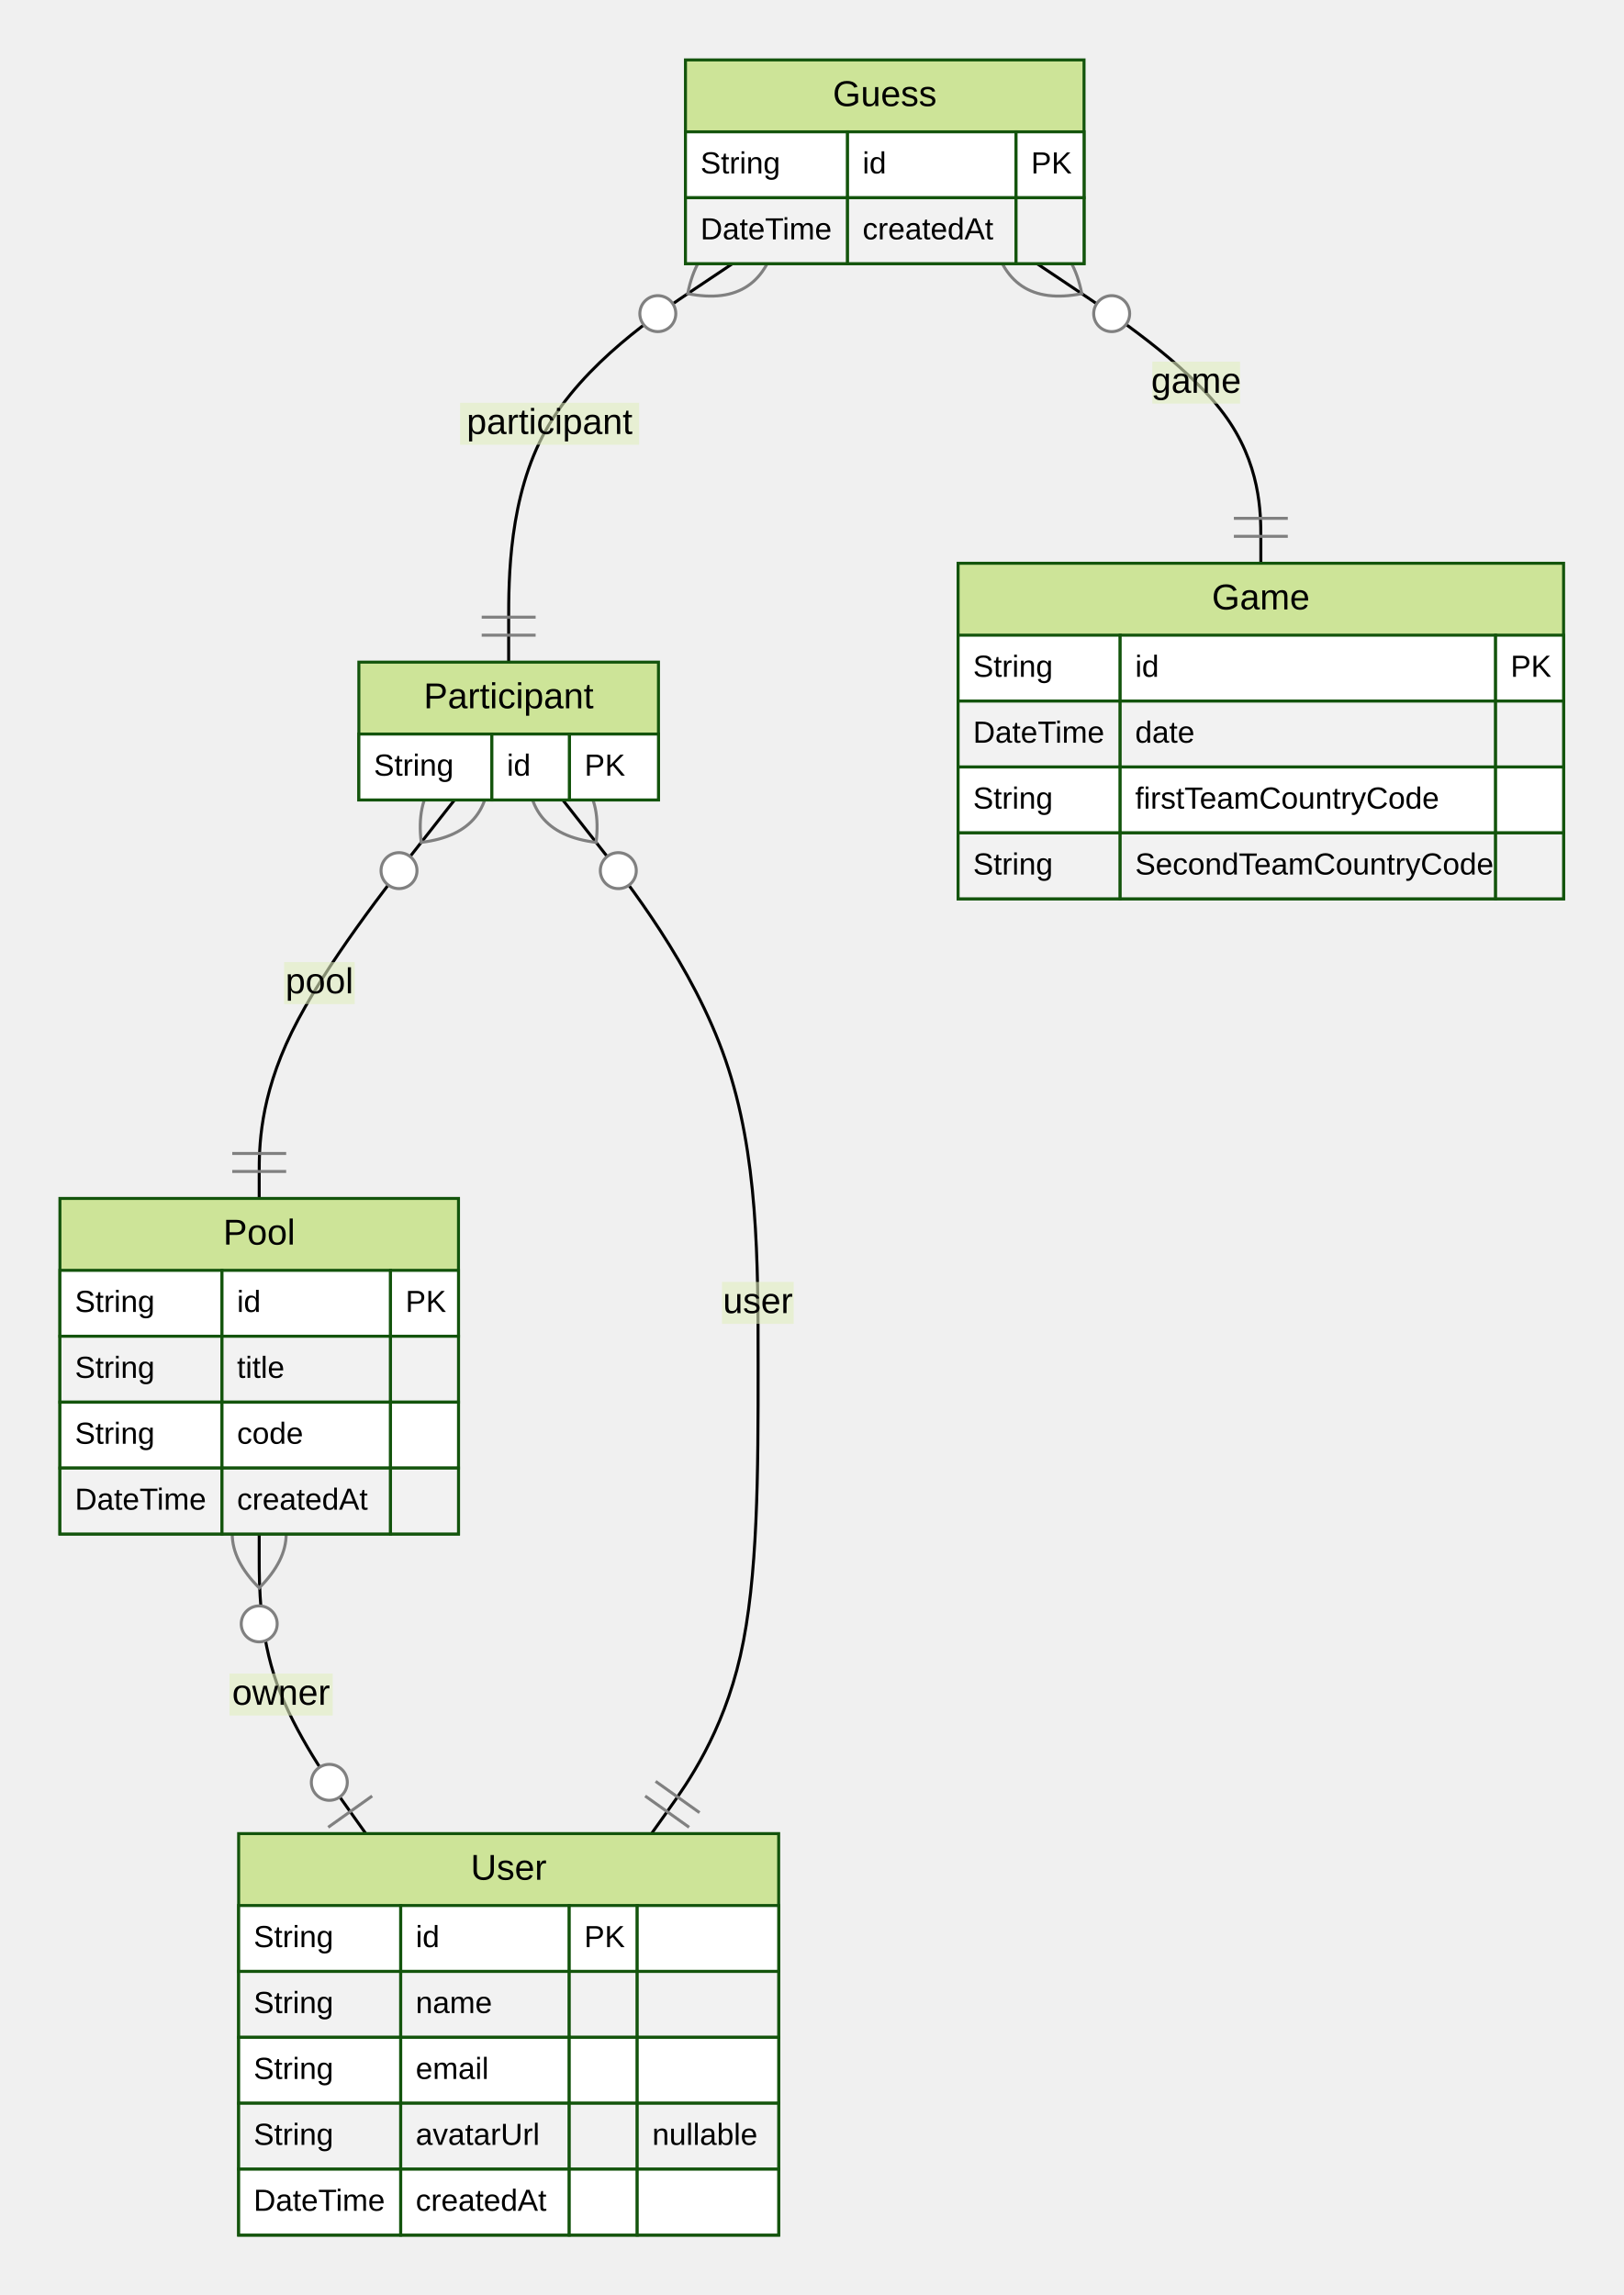
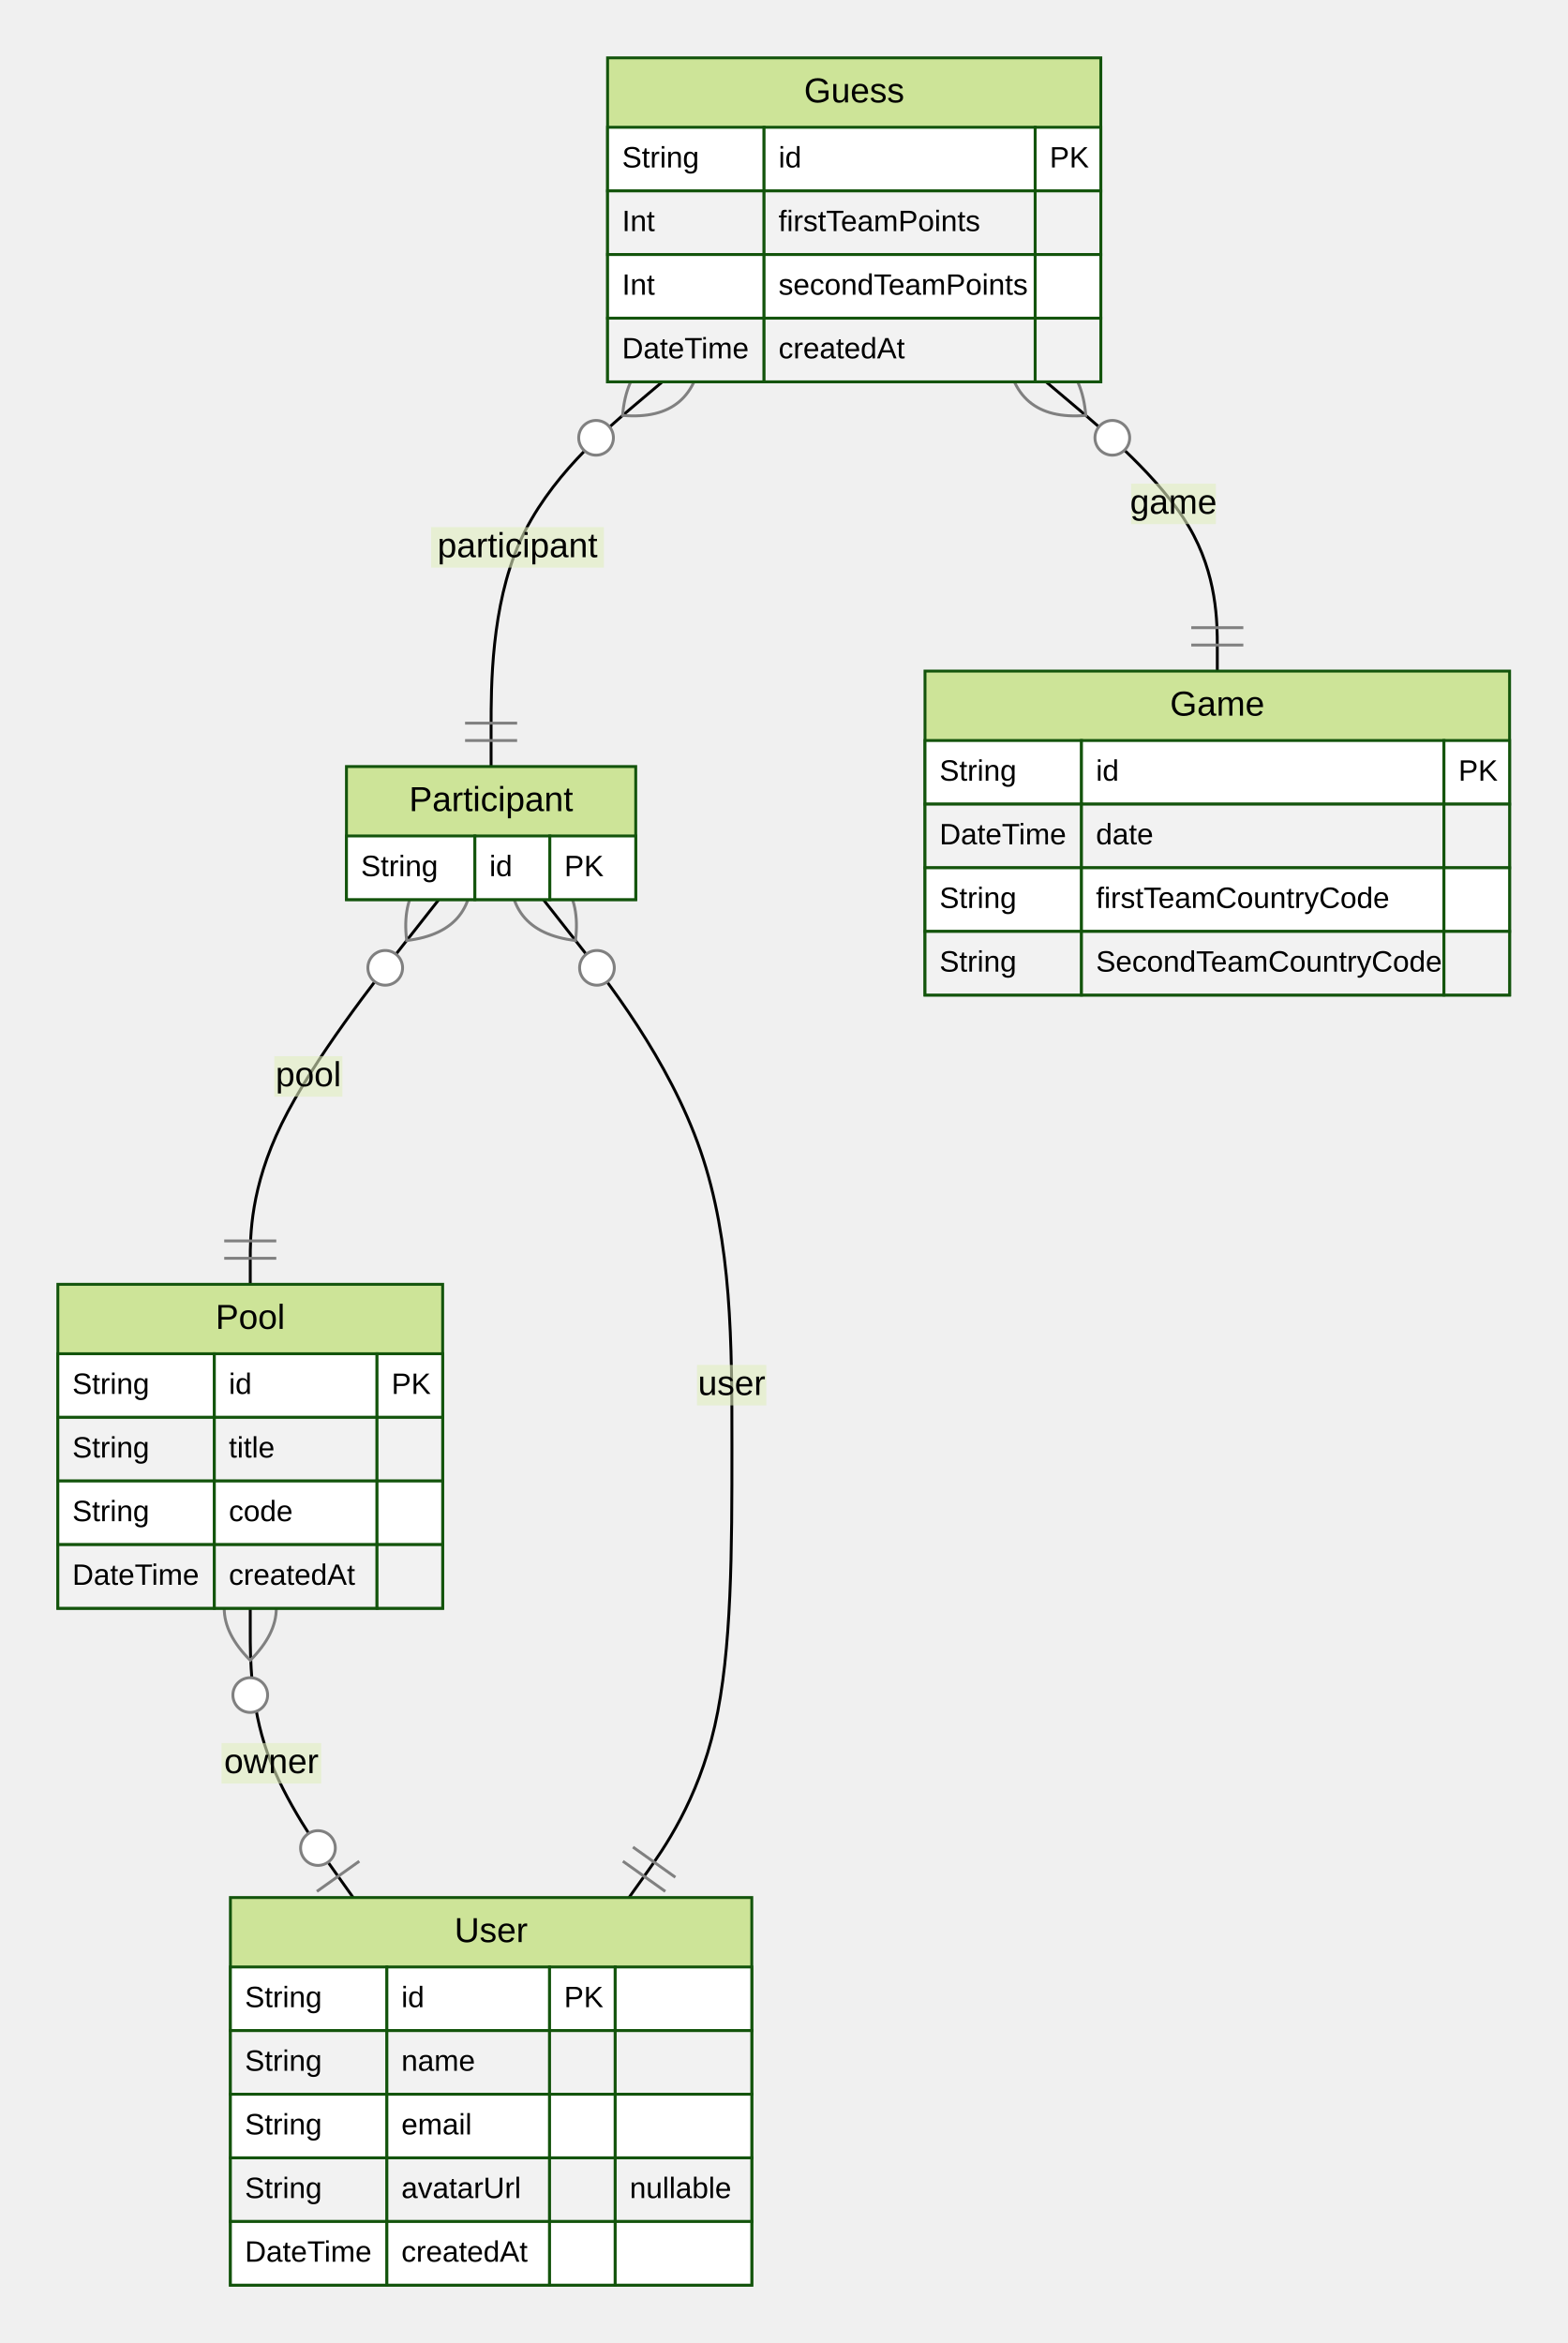
- <svg xmlns="http://www.w3.org/2000/svg" aria-labelledby="chart-title-mermaid-0 chart-desc-mermaid-0" role="img" viewBox="0 0 541.859 766" style="max-width: 541.859px; background-color: white;" width="100%" id="mermaid-0">
+ <svg xmlns="http://www.w3.org/2000/svg" aria-labelledby="chart-title-mermaid-0 chart-desc-mermaid-0" role="img" viewBox="0 0 541.859 810" style="max-width: 541.859px; background-color: white;" width="100%" id="mermaid-0">
  <style>#mermaid-0 {font-family:"trebuchet ms",verdana,arial,sans-serif;font-size:16px;fill:#000000;}#mermaid-0 .error-icon{fill:#552222;}#mermaid-0 .error-text{fill:#552222;stroke:#552222;}#mermaid-0 .edge-thickness-normal{stroke-width:2px;}#mermaid-0 .edge-thickness-thick{stroke-width:3.5px;}#mermaid-0 .edge-pattern-solid{stroke-dasharray:0;}#mermaid-0 .edge-pattern-dashed{stroke-dasharray:3;}#mermaid-0 .edge-pattern-dotted{stroke-dasharray:2;}#mermaid-0 .marker{fill:#000000;stroke:#000000;}#mermaid-0 .marker.cross{stroke:#000000;}#mermaid-0 svg{font-family:"trebuchet ms",verdana,arial,sans-serif;font-size:16px;}#mermaid-0 .entityBox{fill:#cde498;stroke:#13540c;}#mermaid-0 .attributeBoxOdd{fill:#ffffff;stroke:#13540c;}#mermaid-0 .attributeBoxEven{fill:#f2f2f2;stroke:#13540c;}#mermaid-0 .relationshipLabelBox{fill:hsl(78.158, 58.462%, 84.51%);opacity:0.7;background-color:hsl(78.158, 58.462%, 84.51%);}#mermaid-0 .relationshipLabelBox rect{opacity:0.5;}#mermaid-0 .relationshipLine{stroke:#000000;}#mermaid-0 :root{--mermaid-font-family:"trebuchet ms",verdana,arial,sans-serif;}</style>
  <g />
  <defs>
    <marker orient="auto" markerHeight="18" markerWidth="18" refY="9" refX="0" id="ONLY_ONE_START">
      <path d="M9,0 L9,18 M15,0 L15,18" fill="none" stroke="gray" />
    </marker>
  </defs>
  <defs>
    <marker orient="auto" markerHeight="18" markerWidth="18" refY="9" refX="18" id="ONLY_ONE_END">
      <path d="M3,0 L3,18 M9,0 L9,18" fill="none" stroke="gray" />
    </marker>
  </defs>
  <defs>
    <marker orient="auto" markerHeight="18" markerWidth="30" refY="9" refX="0" id="ZERO_OR_ONE_START">
      <circle r="6" cy="9" cx="21" fill="white" stroke="gray" />
      <path d="M9,0 L9,18" fill="none" stroke="gray" />
    </marker>
  </defs>
  <defs>
    <marker orient="auto" markerHeight="18" markerWidth="30" refY="9" refX="30" id="ZERO_OR_ONE_END">
      <circle r="6" cy="9" cx="9" fill="white" stroke="gray" />
      <path d="M21,0 L21,18" fill="none" stroke="gray" />
    </marker>
  </defs>
  <defs>
    <marker orient="auto" markerHeight="36" markerWidth="45" refY="18" refX="18" id="ONE_OR_MORE_START">
      <path d="M0,18 Q 18,0 36,18 Q 18,36 0,18 M42,9 L42,27" fill="none" stroke="gray" />
    </marker>
  </defs>
  <defs>
    <marker orient="auto" markerHeight="36" markerWidth="45" refY="18" refX="27" id="ONE_OR_MORE_END">
      <path d="M3,9 L3,27 M9,18 Q27,0 45,18 Q27,36 9,18" fill="none" stroke="gray" />
    </marker>
  </defs>
  <defs>
    <marker orient="auto" markerHeight="36" markerWidth="57" refY="18" refX="18" id="ZERO_OR_MORE_START">
      <circle r="6" cy="18" cx="48" fill="white" stroke="gray" />
      <path d="M0,18 Q18,0 36,18 Q18,36 0,18" fill="none" stroke="gray" />
    </marker>
  </defs>
  <defs>
    <marker orient="auto" markerHeight="36" markerWidth="57" refY="18" refX="39" id="ZERO_OR_MORE_END">
      <circle r="6" cy="18" cx="9" fill="white" stroke="gray" />
      <path d="M21,18 Q39,0 57,18 Q39,36 21,18" fill="none" stroke="gray" />
    </marker>
  </defs>
-   <path marker-start="url(#ZERO_OR_MORE_START)" marker-end="url(#ZERO_OR_ONE_END)" fill="none" stroke="gray" d="M86.513,512L86.513,520.333C86.513,528.667,86.513,545.333,92.443,562C98.373,578.667,110.233,595.333,116.163,603.667L122.093,612" class="er relationshipLine" />
-   <path marker-start="url(#ZERO_OR_MORE_START)" marker-end="url(#ONLY_ONE_END)" fill="none" stroke="gray" d="M187.835,267L198.7,280.833C209.565,294.667,231.296,322.333,242.161,353.833C253.026,385.333,253.026,420.667,253.026,456C253.026,491.333,253.026,526.667,247.096,552.667C241.167,578.667,229.307,595.333,223.377,603.667L217.447,612" class="er relationshipLine" />
-   <path marker-start="url(#ZERO_OR_MORE_START)" marker-end="url(#ONLY_ONE_END)" fill="none" stroke="gray" d="M151.705,267L140.839,280.833C129.974,294.667,108.244,322.333,97.378,344.5C86.513,366.667,86.513,383.333,86.513,391.667L86.513,400" class="er relationshipLine" />
-   <path marker-start="url(#ZERO_OR_MORE_START)" marker-end="url(#ONLY_ONE_END)" fill="none" stroke="gray" d="M346.099,88L358.551,96.333C371.004,104.667,395.909,121.333,408.362,138C420.815,154.667,420.815,171.333,420.815,179.667L420.815,188" class="er relationshipLine" />
-   <path marker-start="url(#ZERO_OR_MORE_START)" marker-end="url(#ONLY_ONE_END)" fill="none" stroke="gray" d="M244.486,88L232.033,96.333C219.58,104.667,194.675,121.333,182.222,143.5C169.77,165.667,169.77,193.333,169.77,207.167L169.77,221" class="er relationshipLine" />
-   <g transform="translate(20,400 )" id="Pool">
+   <path marker-start="url(#ZERO_OR_MORE_START)" marker-end="url(#ZERO_OR_ONE_END)" fill="none" stroke="gray" d="M86.513,556L86.513,564.333C86.513,572.667,86.513,589.333,92.443,606C98.373,622.667,110.233,639.333,116.163,647.667L122.093,656" class="er relationshipLine" />
+   <path marker-start="url(#ZERO_OR_MORE_START)" marker-end="url(#ONLY_ONE_END)" fill="none" stroke="gray" d="M187.835,311L198.7,324.833C209.565,338.667,231.296,366.333,242.161,397.833C253.026,429.333,253.026,464.667,253.026,500C253.026,535.333,253.026,570.667,247.096,596.667C241.167,622.667,229.307,639.333,223.377,647.667L217.447,656" class="er relationshipLine" />
+   <path marker-start="url(#ZERO_OR_MORE_START)" marker-end="url(#ONLY_ONE_END)" fill="none" stroke="gray" d="M151.705,311L140.839,324.833C129.974,338.667,108.244,366.333,97.378,388.5C86.513,410.667,86.513,427.333,86.513,435.667L86.513,444" class="er relationshipLine" />
+   <path marker-start="url(#ZERO_OR_MORE_START)" marker-end="url(#ONLY_ONE_END)" fill="none" stroke="gray" d="M361.606,132L371.474,140.333C381.342,148.667,401.078,165.333,410.946,182C420.815,198.667,420.815,215.333,420.815,223.667L420.815,232" class="er relationshipLine" />
+   <path marker-start="url(#ZERO_OR_MORE_START)" marker-end="url(#ONLY_ONE_END)" fill="none" stroke="gray" d="M228.978,132L219.11,140.333C209.242,148.667,189.506,165.333,179.638,187.5C169.77,209.667,169.77,237.333,169.77,251.167L169.77,265" class="er relationshipLine" />
+   <g transform="translate(20,444 )" id="Pool">
    <rect height="112" width="133.026" y="0" x="0" stroke="gray" fill-opacity="100%" fill="honeydew" class="er entityBox" />
    <text transform="translate(66.51321,12)" style="font-family: &quot;trebuchet ms&quot;, verdana, arial, sans-serif;; font-size: 12px" text-anchor="middle" dominant-baseline="middle" y="0" x="0" id="entity-Pool" class="er entityLabel">Pool</text>
    <rect height="22" width="54.096" y="24" x="0" stroke="gray" fill-opacity="100%" fill="honeydew" class="er attributeBoxOdd" />
    <text transform="translate(5,35)" style="font-family: &quot;trebuchet ms&quot;, verdana, arial, sans-serif;; font-size: 10.2px" text-anchor="left" dominant-baseline="middle" y="0" x="0" id="entity-Pool-attr-1-type" class="er entityLabel">String</text>
    <rect height="22" width="56.243" y="24" x="54.096" stroke="gray" fill-opacity="100%" fill="honeydew" class="er attributeBoxOdd" />
    <text transform="translate(59.09555,35)" style="font-family: &quot;trebuchet ms&quot;, verdana, arial, sans-serif;; font-size: 10.2px" text-anchor="left" dominant-baseline="middle" y="0" x="0" id="entity-Pool-attr-1-name" class="er entityLabel">id</text>
    <rect height="22" width="22.688" y="24" x="110.339" stroke="gray" fill-opacity="100%" fill="honeydew" class="er attributeBoxOdd" />
    <text transform="translate(115.3387,35)" style="font-family: &quot;trebuchet ms&quot;, verdana, arial, sans-serif;; font-size: 10.2px" text-anchor="left" dominant-baseline="middle" y="0" x="0" id="entity-Pool-attr-1-key" class="er entityLabel">PK</text>
    <rect height="22" width="54.096" y="46" x="0" stroke="gray" fill-opacity="100%" fill="honeydew" class="er attributeBoxEven" />
    <text transform="translate(5,57)" style="font-family: &quot;trebuchet ms&quot;, verdana, arial, sans-serif;; font-size: 10.2px" text-anchor="left" dominant-baseline="middle" y="0" x="0" id="entity-Pool-attr-2-type" class="er entityLabel">String</text>
    <rect height="22" width="56.243" y="46" x="54.096" stroke="gray" fill-opacity="100%" fill="honeydew" class="er attributeBoxEven" />
    <text transform="translate(59.09555,57)" style="font-family: &quot;trebuchet ms&quot;, verdana, arial, sans-serif;; font-size: 10.2px" text-anchor="left" dominant-baseline="middle" y="0" x="0" id="entity-Pool-attr-2-name" class="er entityLabel">title</text>
    <rect height="22" width="22.688" y="46" x="110.339" stroke="gray" fill-opacity="100%" fill="honeydew" class="er attributeBoxEven" />
    <text transform="translate(115.3387,57)" style="font-family: &quot;trebuchet ms&quot;, verdana, arial, sans-serif;; font-size: 10.2px" text-anchor="left" dominant-baseline="middle" y="0" x="0" id="entity-Pool-attr-2-key" class="er entityLabel" />
    <rect height="22" width="54.096" y="68" x="0" stroke="gray" fill-opacity="100%" fill="honeydew" class="er attributeBoxOdd" />
    <text transform="translate(5,79)" style="font-family: &quot;trebuchet ms&quot;, verdana, arial, sans-serif;; font-size: 10.2px" text-anchor="left" dominant-baseline="middle" y="0" x="0" id="entity-Pool-attr-3-type" class="er entityLabel">String</text>
    <rect height="22" width="56.243" y="68" x="54.096" stroke="gray" fill-opacity="100%" fill="honeydew" class="er attributeBoxOdd" />
    <text transform="translate(59.09555,79)" style="font-family: &quot;trebuchet ms&quot;, verdana, arial, sans-serif;; font-size: 10.2px" text-anchor="left" dominant-baseline="middle" y="0" x="0" id="entity-Pool-attr-3-name" class="er entityLabel">code</text>
    <rect height="22" width="22.688" y="68" x="110.339" stroke="gray" fill-opacity="100%" fill="honeydew" class="er attributeBoxOdd" />
    <text transform="translate(115.3387,79)" style="font-family: &quot;trebuchet ms&quot;, verdana, arial, sans-serif;; font-size: 10.2px" text-anchor="left" dominant-baseline="middle" y="0" x="0" id="entity-Pool-attr-3-key" class="er entityLabel" />
    <rect height="22" width="54.096" y="90" x="0" stroke="gray" fill-opacity="100%" fill="honeydew" class="er attributeBoxEven" />
    <text transform="translate(5,101)" style="font-family: &quot;trebuchet ms&quot;, verdana, arial, sans-serif;; font-size: 10.2px" text-anchor="left" dominant-baseline="middle" y="0" x="0" id="entity-Pool-attr-4-type" class="er entityLabel">DateTime</text>
    <rect height="22" width="56.243" y="90" x="54.096" stroke="gray" fill-opacity="100%" fill="honeydew" class="er attributeBoxEven" />
    <text transform="translate(59.09555,101)" style="font-family: &quot;trebuchet ms&quot;, verdana, arial, sans-serif;; font-size: 10.2px" text-anchor="left" dominant-baseline="middle" y="0" x="0" id="entity-Pool-attr-4-name" class="er entityLabel">createdAt</text>
    <rect height="22" width="22.688" y="90" x="110.339" stroke="gray" fill-opacity="100%" fill="honeydew" class="er attributeBoxEven" />
    <text transform="translate(115.3387,101)" style="font-family: &quot;trebuchet ms&quot;, verdana, arial, sans-serif;; font-size: 10.2px" text-anchor="left" dominant-baseline="middle" y="0" x="0" id="entity-Pool-attr-4-key" class="er entityLabel" />
  </g>
-   <g transform="translate(119.7698,221 )" id="Participant">
+   <g transform="translate(119.7698,265 )" id="Participant">
    <rect height="46" width="100" y="0" x="0" stroke="gray" fill-opacity="100%" fill="honeydew" class="er entityBox" />
    <text transform="translate(50,12)" style="font-family: &quot;trebuchet ms&quot;, verdana, arial, sans-serif;; font-size: 12px" text-anchor="middle" dominant-baseline="middle" y="0" x="0" id="entity-Participant" class="er entityLabel">Participant</text>
    <rect height="22" width="44.399" y="24" x="0" stroke="gray" fill-opacity="100%" fill="honeydew" class="er attributeBoxOdd" />
    <text transform="translate(5,35)" style="font-family: &quot;trebuchet ms&quot;, verdana, arial, sans-serif;; font-size: 10.2px" text-anchor="left" dominant-baseline="middle" y="0" x="0" id="entity-Participant-attr-1-type" class="er entityLabel">String</text>
    <rect height="22" width="25.911" y="24" x="44.399" stroke="gray" fill-opacity="100%" fill="honeydew" class="er attributeBoxOdd" />
    <text transform="translate(49.39862,35)" style="font-family: &quot;trebuchet ms&quot;, verdana, arial, sans-serif;; font-size: 10.2px" text-anchor="left" dominant-baseline="middle" y="0" x="0" id="entity-Participant-attr-1-name" class="er entityLabel">id</text>
    <rect height="22" width="29.69" y="24" x="70.31" stroke="gray" fill-opacity="100%" fill="honeydew" class="er attributeBoxOdd" />
    <text transform="translate(75.30976,35)" style="font-family: &quot;trebuchet ms&quot;, verdana, arial, sans-serif;; font-size: 10.2px" text-anchor="left" dominant-baseline="middle" y="0" x="0" id="entity-Participant-attr-1-key" class="er entityLabel">PK</text>
  </g>
-   <g transform="translate(79.65034,612 )" id="User">
+   <g transform="translate(79.65034,656 )" id="User">
    <rect height="134" width="180.239" y="0" x="0" stroke="gray" fill-opacity="100%" fill="honeydew" class="er entityBox" />
    <text transform="translate(90.11948,12)" style="font-family: &quot;trebuchet ms&quot;, verdana, arial, sans-serif;; font-size: 12px" text-anchor="middle" dominant-baseline="middle" y="0" x="0" id="entity-User" class="er entityLabel">User</text>
    <rect height="22" width="54.096" y="24" x="0" stroke="gray" fill-opacity="100%" fill="honeydew" class="er attributeBoxOdd" />
    <text transform="translate(5,35)" style="font-family: &quot;trebuchet ms&quot;, verdana, arial, sans-serif;; font-size: 10.2px" text-anchor="left" dominant-baseline="middle" y="0" x="0" id="entity-User-attr-1-type" class="er entityLabel">String</text>
    <rect height="22" width="56.243" y="24" x="54.096" stroke="gray" fill-opacity="100%" fill="honeydew" class="er attributeBoxOdd" />
    <text transform="translate(59.09555,35)" style="font-family: &quot;trebuchet ms&quot;, verdana, arial, sans-serif;; font-size: 10.2px" text-anchor="left" dominant-baseline="middle" y="0" x="0" id="entity-User-attr-1-name" class="er entityLabel">id</text>
    <rect height="22" width="22.688" y="24" x="110.339" stroke="gray" fill-opacity="100%" fill="honeydew" class="er attributeBoxOdd" />
    <text transform="translate(115.3387,35)" style="font-family: &quot;trebuchet ms&quot;, verdana, arial, sans-serif;; font-size: 10.2px" text-anchor="left" dominant-baseline="middle" y="0" x="0" id="entity-User-attr-1-key" class="er entityLabel">PK</text>
    <rect height="22" width="47.213" y="24" x="133.026" stroke="gray" fill-opacity="100%" fill="honeydew" class="er attributeBoxOdd" />
    <text transform="translate(138.0264,35)" style="font-family: &quot;trebuchet ms&quot;, verdana, arial, sans-serif;; font-size: 10.2px" text-anchor="left" dominant-baseline="middle" y="0" x="0" id="entity-User-attr-1-comment" class="er entityLabel" />
    <rect height="22" width="54.096" y="46" x="0" stroke="gray" fill-opacity="100%" fill="honeydew" class="er attributeBoxEven" />
    <text transform="translate(5,57)" style="font-family: &quot;trebuchet ms&quot;, verdana, arial, sans-serif;; font-size: 10.2px" text-anchor="left" dominant-baseline="middle" y="0" x="0" id="entity-User-attr-2-type" class="er entityLabel">String</text>
    <rect height="22" width="56.243" y="46" x="54.096" stroke="gray" fill-opacity="100%" fill="honeydew" class="er attributeBoxEven" />
    <text transform="translate(59.09555,57)" style="font-family: &quot;trebuchet ms&quot;, verdana, arial, sans-serif;; font-size: 10.2px" text-anchor="left" dominant-baseline="middle" y="0" x="0" id="entity-User-attr-2-name" class="er entityLabel">name</text>
    <rect height="22" width="22.688" y="46" x="110.339" stroke="gray" fill-opacity="100%" fill="honeydew" class="er attributeBoxEven" />
    <text transform="translate(115.3387,57)" style="font-family: &quot;trebuchet ms&quot;, verdana, arial, sans-serif;; font-size: 10.2px" text-anchor="left" dominant-baseline="middle" y="0" x="0" id="entity-User-attr-2-key" class="er entityLabel" />
    <rect height="22" width="47.213" y="46" x="133.026" stroke="gray" fill-opacity="100%" fill="honeydew" class="er attributeBoxEven" />
    <text transform="translate(138.0264,57)" style="font-family: &quot;trebuchet ms&quot;, verdana, arial, sans-serif;; font-size: 10.2px" text-anchor="left" dominant-baseline="middle" y="0" x="0" id="entity-User-attr-2-comment" class="er entityLabel" />
    <rect height="22" width="54.096" y="68" x="0" stroke="gray" fill-opacity="100%" fill="honeydew" class="er attributeBoxOdd" />
    <text transform="translate(5,79)" style="font-family: &quot;trebuchet ms&quot;, verdana, arial, sans-serif;; font-size: 10.2px" text-anchor="left" dominant-baseline="middle" y="0" x="0" id="entity-User-attr-3-type" class="er entityLabel">String</text>
    <rect height="22" width="56.243" y="68" x="54.096" stroke="gray" fill-opacity="100%" fill="honeydew" class="er attributeBoxOdd" />
    <text transform="translate(59.09555,79)" style="font-family: &quot;trebuchet ms&quot;, verdana, arial, sans-serif;; font-size: 10.2px" text-anchor="left" dominant-baseline="middle" y="0" x="0" id="entity-User-attr-3-name" class="er entityLabel">email</text>
    <rect height="22" width="22.688" y="68" x="110.339" stroke="gray" fill-opacity="100%" fill="honeydew" class="er attributeBoxOdd" />
    <text transform="translate(115.3387,79)" style="font-family: &quot;trebuchet ms&quot;, verdana, arial, sans-serif;; font-size: 10.2px" text-anchor="left" dominant-baseline="middle" y="0" x="0" id="entity-User-attr-3-key" class="er entityLabel" />
    <rect height="22" width="47.213" y="68" x="133.026" stroke="gray" fill-opacity="100%" fill="honeydew" class="er attributeBoxOdd" />
    <text transform="translate(138.0264,79)" style="font-family: &quot;trebuchet ms&quot;, verdana, arial, sans-serif;; font-size: 10.2px" text-anchor="left" dominant-baseline="middle" y="0" x="0" id="entity-User-attr-3-comment" class="er entityLabel" />
    <rect height="22" width="54.096" y="90" x="0" stroke="gray" fill-opacity="100%" fill="honeydew" class="er attributeBoxEven" />
    <text transform="translate(5,101)" style="font-family: &quot;trebuchet ms&quot;, verdana, arial, sans-serif;; font-size: 10.2px" text-anchor="left" dominant-baseline="middle" y="0" x="0" id="entity-User-attr-4-type" class="er entityLabel">String</text>
    <rect height="22" width="56.243" y="90" x="54.096" stroke="gray" fill-opacity="100%" fill="honeydew" class="er attributeBoxEven" />
    <text transform="translate(59.09555,101)" style="font-family: &quot;trebuchet ms&quot;, verdana, arial, sans-serif;; font-size: 10.2px" text-anchor="left" dominant-baseline="middle" y="0" x="0" id="entity-User-attr-4-name" class="er entityLabel">avatarUrl</text>
    <rect height="22" width="22.688" y="90" x="110.339" stroke="gray" fill-opacity="100%" fill="honeydew" class="er attributeBoxEven" />
    <text transform="translate(115.3387,101)" style="font-family: &quot;trebuchet ms&quot;, verdana, arial, sans-serif;; font-size: 10.2px" text-anchor="left" dominant-baseline="middle" y="0" x="0" id="entity-User-attr-4-key" class="er entityLabel" />
    <rect height="22" width="47.213" y="90" x="133.026" stroke="gray" fill-opacity="100%" fill="honeydew" class="er attributeBoxEven" />
    <text transform="translate(138.0264,101)" style="font-family: &quot;trebuchet ms&quot;, verdana, arial, sans-serif;; font-size: 10.2px" text-anchor="left" dominant-baseline="middle" y="0" x="0" id="entity-User-attr-4-comment" class="er entityLabel">nullable</text>
    <rect height="22" width="54.096" y="112" x="0" stroke="gray" fill-opacity="100%" fill="honeydew" class="er attributeBoxOdd" />
    <text transform="translate(5,123)" style="font-family: &quot;trebuchet ms&quot;, verdana, arial, sans-serif;; font-size: 10.2px" text-anchor="left" dominant-baseline="middle" y="0" x="0" id="entity-User-attr-5-type" class="er entityLabel">DateTime</text>
    <rect height="22" width="56.243" y="112" x="54.096" stroke="gray" fill-opacity="100%" fill="honeydew" class="er attributeBoxOdd" />
    <text transform="translate(59.09555,123)" style="font-family: &quot;trebuchet ms&quot;, verdana, arial, sans-serif;; font-size: 10.2px" text-anchor="left" dominant-baseline="middle" y="0" x="0" id="entity-User-attr-5-name" class="er entityLabel">createdAt</text>
    <rect height="22" width="22.688" y="112" x="110.339" stroke="gray" fill-opacity="100%" fill="honeydew" class="er attributeBoxOdd" />
    <text transform="translate(115.3387,123)" style="font-family: &quot;trebuchet ms&quot;, verdana, arial, sans-serif;; font-size: 10.2px" text-anchor="left" dominant-baseline="middle" y="0" x="0" id="entity-User-attr-5-key" class="er entityLabel" />
    <rect height="22" width="47.213" y="112" x="133.026" stroke="gray" fill-opacity="100%" fill="honeydew" class="er attributeBoxOdd" />
    <text transform="translate(138.0264,123)" style="font-family: &quot;trebuchet ms&quot;, verdana, arial, sans-serif;; font-size: 10.2px" text-anchor="left" dominant-baseline="middle" y="0" x="0" id="entity-User-attr-5-comment" class="er entityLabel" />
  </g>
-   <g transform="translate(319.7698,188 )" id="Game">
+   <g transform="translate(319.7698,232 )" id="Game">
    <rect height="112" width="202.089" y="0" x="0" stroke="gray" fill-opacity="100%" fill="honeydew" class="er entityBox" />
    <text transform="translate(101.0447,12)" style="font-family: &quot;trebuchet ms&quot;, verdana, arial, sans-serif;; font-size: 12px" text-anchor="middle" dominant-baseline="middle" y="0" x="0" id="entity-Game" class="er entityLabel">Game</text>
    <rect height="22" width="54.096" y="24" x="0" stroke="gray" fill-opacity="100%" fill="honeydew" class="er attributeBoxOdd" />
    <text transform="translate(5,35)" style="font-family: &quot;trebuchet ms&quot;, verdana, arial, sans-serif;; font-size: 10.2px" text-anchor="left" dominant-baseline="middle" y="0" x="0" id="entity-Game-attr-1-type" class="er entityLabel">String</text>
    <rect height="22" width="125.306" y="24" x="54.096" stroke="gray" fill-opacity="100%" fill="honeydew" class="er attributeBoxOdd" />
    <text transform="translate(59.09555,35)" style="font-family: &quot;trebuchet ms&quot;, verdana, arial, sans-serif;; font-size: 10.2px" text-anchor="left" dominant-baseline="middle" y="0" x="0" id="entity-Game-attr-1-name" class="er entityLabel">id</text>
    <rect height="22" width="22.688" y="24" x="179.402" stroke="gray" fill-opacity="100%" fill="honeydew" class="er attributeBoxOdd" />
    <text transform="translate(184.4018,35)" style="font-family: &quot;trebuchet ms&quot;, verdana, arial, sans-serif;; font-size: 10.2px" text-anchor="left" dominant-baseline="middle" y="0" x="0" id="entity-Game-attr-1-key" class="er entityLabel">PK</text>
    <rect height="22" width="54.096" y="46" x="0" stroke="gray" fill-opacity="100%" fill="honeydew" class="er attributeBoxEven" />
    <text transform="translate(5,57)" style="font-family: &quot;trebuchet ms&quot;, verdana, arial, sans-serif;; font-size: 10.2px" text-anchor="left" dominant-baseline="middle" y="0" x="0" id="entity-Game-attr-2-type" class="er entityLabel">DateTime</text>
    <rect height="22" width="125.306" y="46" x="54.096" stroke="gray" fill-opacity="100%" fill="honeydew" class="er attributeBoxEven" />
    <text transform="translate(59.09555,57)" style="font-family: &quot;trebuchet ms&quot;, verdana, arial, sans-serif;; font-size: 10.2px" text-anchor="left" dominant-baseline="middle" y="0" x="0" id="entity-Game-attr-2-name" class="er entityLabel">date</text>
    <rect height="22" width="22.688" y="46" x="179.402" stroke="gray" fill-opacity="100%" fill="honeydew" class="er attributeBoxEven" />
    <text transform="translate(184.4018,57)" style="font-family: &quot;trebuchet ms&quot;, verdana, arial, sans-serif;; font-size: 10.2px" text-anchor="left" dominant-baseline="middle" y="0" x="0" id="entity-Game-attr-2-key" class="er entityLabel" />
    <rect height="22" width="54.096" y="68" x="0" stroke="gray" fill-opacity="100%" fill="honeydew" class="er attributeBoxOdd" />
    <text transform="translate(5,79)" style="font-family: &quot;trebuchet ms&quot;, verdana, arial, sans-serif;; font-size: 10.2px" text-anchor="left" dominant-baseline="middle" y="0" x="0" id="entity-Game-attr-3-type" class="er entityLabel">String</text>
    <rect height="22" width="125.306" y="68" x="54.096" stroke="gray" fill-opacity="100%" fill="honeydew" class="er attributeBoxOdd" />
    <text transform="translate(59.09555,79)" style="font-family: &quot;trebuchet ms&quot;, verdana, arial, sans-serif;; font-size: 10.2px" text-anchor="left" dominant-baseline="middle" y="0" x="0" id="entity-Game-attr-3-name" class="er entityLabel">firstTeamCountryCode</text>
    <rect height="22" width="22.688" y="68" x="179.402" stroke="gray" fill-opacity="100%" fill="honeydew" class="er attributeBoxOdd" />
    <text transform="translate(184.4018,79)" style="font-family: &quot;trebuchet ms&quot;, verdana, arial, sans-serif;; font-size: 10.2px" text-anchor="left" dominant-baseline="middle" y="0" x="0" id="entity-Game-attr-3-key" class="er entityLabel" />
    <rect height="22" width="54.096" y="90" x="0" stroke="gray" fill-opacity="100%" fill="honeydew" class="er attributeBoxEven" />
    <text transform="translate(5,101)" style="font-family: &quot;trebuchet ms&quot;, verdana, arial, sans-serif;; font-size: 10.2px" text-anchor="left" dominant-baseline="middle" y="0" x="0" id="entity-Game-attr-4-type" class="er entityLabel">String</text>
    <rect height="22" width="125.306" y="90" x="54.096" stroke="gray" fill-opacity="100%" fill="honeydew" class="er attributeBoxEven" />
    <text transform="translate(59.09555,101)" style="font-family: &quot;trebuchet ms&quot;, verdana, arial, sans-serif;; font-size: 10.2px" text-anchor="left" dominant-baseline="middle" y="0" x="0" id="entity-Game-attr-4-name" class="er entityLabel">SecondTeamCountryCode</text>
    <rect height="22" width="22.688" y="90" x="179.402" stroke="gray" fill-opacity="100%" fill="honeydew" class="er attributeBoxEven" />
    <text transform="translate(184.4018,101)" style="font-family: &quot;trebuchet ms&quot;, verdana, arial, sans-serif;; font-size: 10.2px" text-anchor="left" dominant-baseline="middle" y="0" x="0" id="entity-Game-attr-4-key" class="er entityLabel" />
  </g>
-   <g transform="translate(228.779,20 )" id="Guess">
-     <rect height="68" width="133.026" y="0" x="0" stroke="gray" fill-opacity="100%" fill="honeydew" class="er entityBox" />
-     <text transform="translate(66.51321,12)" style="font-family: &quot;trebuchet ms&quot;, verdana, arial, sans-serif;; font-size: 12px" text-anchor="middle" dominant-baseline="middle" y="0" x="0" id="entity-Guess" class="er entityLabel">Guess</text>
+   <g transform="translate(210.04,20 )" id="Guess">
+     <rect height="112" width="170.504" y="0" x="0" stroke="gray" fill-opacity="100%" fill="honeydew" class="er entityBox" />
+     <text transform="translate(85.2522,12)" style="font-family: &quot;trebuchet ms&quot;, verdana, arial, sans-serif;; font-size: 12px" text-anchor="middle" dominant-baseline="middle" y="0" x="0" id="entity-Guess" class="er entityLabel">Guess</text>
    <rect height="22" width="54.096" y="24" x="0" stroke="gray" fill-opacity="100%" fill="honeydew" class="er attributeBoxOdd" />
    <text transform="translate(5,35)" style="font-family: &quot;trebuchet ms&quot;, verdana, arial, sans-serif;; font-size: 10.2px" text-anchor="left" dominant-baseline="middle" y="0" x="0" id="entity-Guess-attr-1-type" class="er entityLabel">String</text>
-     <rect height="22" width="56.243" y="24" x="54.096" stroke="gray" fill-opacity="100%" fill="honeydew" class="er attributeBoxOdd" />
+     <rect height="22" width="93.721" y="24" x="54.096" stroke="gray" fill-opacity="100%" fill="honeydew" class="er attributeBoxOdd" />
    <text transform="translate(59.09555,35)" style="font-family: &quot;trebuchet ms&quot;, verdana, arial, sans-serif;; font-size: 10.2px" text-anchor="left" dominant-baseline="middle" y="0" x="0" id="entity-Guess-attr-1-name" class="er entityLabel">id</text>
-     <rect height="22" width="22.688" y="24" x="110.339" stroke="gray" fill-opacity="100%" fill="honeydew" class="er attributeBoxOdd" />
-     <text transform="translate(115.3387,35)" style="font-family: &quot;trebuchet ms&quot;, verdana, arial, sans-serif;; font-size: 10.2px" text-anchor="left" dominant-baseline="middle" y="0" x="0" id="entity-Guess-attr-1-key" class="er entityLabel">PK</text>
-     <rect height="22" width="54.096" y="46" x="0" stroke="gray" fill-opacity="100%" fill="honeydew" class="er attributeBoxEven" />
-     <text transform="translate(5,57)" style="font-family: &quot;trebuchet ms&quot;, verdana, arial, sans-serif;; font-size: 10.2px" text-anchor="left" dominant-baseline="middle" y="0" x="0" id="entity-Guess-attr-2-type" class="er entityLabel">DateTime</text>
-     <rect height="22" width="56.243" y="46" x="54.096" stroke="gray" fill-opacity="100%" fill="honeydew" class="er attributeBoxEven" />
-     <text transform="translate(59.09555,57)" style="font-family: &quot;trebuchet ms&quot;, verdana, arial, sans-serif;; font-size: 10.2px" text-anchor="left" dominant-baseline="middle" y="0" x="0" id="entity-Guess-attr-2-name" class="er entityLabel">createdAt</text>
-     <rect height="22" width="22.688" y="46" x="110.339" stroke="gray" fill-opacity="100%" fill="honeydew" class="er attributeBoxEven" />
-     <text transform="translate(115.3387,57)" style="font-family: &quot;trebuchet ms&quot;, verdana, arial, sans-serif;; font-size: 10.2px" text-anchor="left" dominant-baseline="middle" y="0" x="0" id="entity-Guess-attr-2-key" class="er entityLabel" />
-   </g>
-   <rect fill-opacity="85%" fill="white" height="14" width="34.471" y="558.592" x="76.574" class="er relationshipLabelBox" />
-   <text style="font-family: &quot;trebuchet ms&quot;, verdana, arial, sans-serif;; font-size: 12px" dominant-baseline="middle" text-anchor="middle" y="565.592" x="93.81" id="rel1" class="er relationshipLabel">owner</text>
-   <rect fill-opacity="85%" fill="white" height="14" width="23.959" y="427.862" x="240.96" class="er relationshipLabelBox" />
-   <text style="font-family: &quot;trebuchet ms&quot;, verdana, arial, sans-serif;; font-size: 12px" dominant-baseline="middle" text-anchor="middle" y="434.862" x="252.94" id="rel2" class="er relationshipLabel">user</text>
-   <rect fill-opacity="85%" fill="white" height="14" width="23.564" y="321.133" x="94.824" class="er relationshipLabelBox" />
-   <text style="font-family: &quot;trebuchet ms&quot;, verdana, arial, sans-serif;; font-size: 12px" dominant-baseline="middle" text-anchor="middle" y="328.133" x="106.606" id="rel3" class="er relationshipLabel">pool</text>
-   <rect fill-opacity="85%" fill="white" height="14" width="29.289" y="120.712" x="384.592" class="er relationshipLabelBox" />
-   <text style="font-family: &quot;trebuchet ms&quot;, verdana, arial, sans-serif;; font-size: 12px" dominant-baseline="middle" text-anchor="middle" y="127.712" x="399.237" id="rel4" class="er relationshipLabel">game</text>
-   <rect fill-opacity="85%" fill="white" height="14" width="59.744" y="134.44" x="153.553" class="er relationshipLabelBox" />
-   <text style="font-family: &quot;trebuchet ms&quot;, verdana, arial, sans-serif;; font-size: 12px" dominant-baseline="middle" text-anchor="middle" y="141.44" x="183.425" id="rel5" class="er relationshipLabel">participant</text>
+     <rect height="22" width="22.688" y="24" x="147.817" stroke="gray" fill-opacity="100%" fill="honeydew" class="er attributeBoxOdd" />
+     <text transform="translate(152.8167,35)" style="font-family: &quot;trebuchet ms&quot;, verdana, arial, sans-serif;; font-size: 10.2px" text-anchor="left" dominant-baseline="middle" y="0" x="0" id="entity-Guess-attr-1-key" class="er entityLabel">PK</text>
+     <rect height="22" width="54.096" y="46" x="0" stroke="gray" fill-opacity="100%" fill="honeydew" class="er attributeBoxEven" />
+     <text transform="translate(5,57)" style="font-family: &quot;trebuchet ms&quot;, verdana, arial, sans-serif;; font-size: 10.2px" text-anchor="left" dominant-baseline="middle" y="0" x="0" id="entity-Guess-attr-2-type" class="er entityLabel">Int</text>
+     <rect height="22" width="93.721" y="46" x="54.096" stroke="gray" fill-opacity="100%" fill="honeydew" class="er attributeBoxEven" />
+     <text transform="translate(59.09555,57)" style="font-family: &quot;trebuchet ms&quot;, verdana, arial, sans-serif;; font-size: 10.2px" text-anchor="left" dominant-baseline="middle" y="0" x="0" id="entity-Guess-attr-2-name" class="er entityLabel">firstTeamPoints</text>
+     <rect height="22" width="22.688" y="46" x="147.817" stroke="gray" fill-opacity="100%" fill="honeydew" class="er attributeBoxEven" />
+     <text transform="translate(152.8167,57)" style="font-family: &quot;trebuchet ms&quot;, verdana, arial, sans-serif;; font-size: 10.2px" text-anchor="left" dominant-baseline="middle" y="0" x="0" id="entity-Guess-attr-2-key" class="er entityLabel" />
+     <rect height="22" width="54.096" y="68" x="0" stroke="gray" fill-opacity="100%" fill="honeydew" class="er attributeBoxOdd" />
+     <text transform="translate(5,79)" style="font-family: &quot;trebuchet ms&quot;, verdana, arial, sans-serif;; font-size: 10.2px" text-anchor="left" dominant-baseline="middle" y="0" x="0" id="entity-Guess-attr-3-type" class="er entityLabel">Int</text>
+     <rect height="22" width="93.721" y="68" x="54.096" stroke="gray" fill-opacity="100%" fill="honeydew" class="er attributeBoxOdd" />
+     <text transform="translate(59.09555,79)" style="font-family: &quot;trebuchet ms&quot;, verdana, arial, sans-serif;; font-size: 10.2px" text-anchor="left" dominant-baseline="middle" y="0" x="0" id="entity-Guess-attr-3-name" class="er entityLabel">secondTeamPoints</text>
+     <rect height="22" width="22.688" y="68" x="147.817" stroke="gray" fill-opacity="100%" fill="honeydew" class="er attributeBoxOdd" />
+     <text transform="translate(152.8167,79)" style="font-family: &quot;trebuchet ms&quot;, verdana, arial, sans-serif;; font-size: 10.2px" text-anchor="left" dominant-baseline="middle" y="0" x="0" id="entity-Guess-attr-3-key" class="er entityLabel" />
+     <rect height="22" width="54.096" y="90" x="0" stroke="gray" fill-opacity="100%" fill="honeydew" class="er attributeBoxEven" />
+     <text transform="translate(5,101)" style="font-family: &quot;trebuchet ms&quot;, verdana, arial, sans-serif;; font-size: 10.2px" text-anchor="left" dominant-baseline="middle" y="0" x="0" id="entity-Guess-attr-4-type" class="er entityLabel">DateTime</text>
+     <rect height="22" width="93.721" y="90" x="54.096" stroke="gray" fill-opacity="100%" fill="honeydew" class="er attributeBoxEven" />
+     <text transform="translate(59.09555,101)" style="font-family: &quot;trebuchet ms&quot;, verdana, arial, sans-serif;; font-size: 10.2px" text-anchor="left" dominant-baseline="middle" y="0" x="0" id="entity-Guess-attr-4-name" class="er entityLabel">createdAt</text>
+     <rect height="22" width="22.688" y="90" x="147.817" stroke="gray" fill-opacity="100%" fill="honeydew" class="er attributeBoxEven" />
+     <text transform="translate(152.8167,101)" style="font-family: &quot;trebuchet ms&quot;, verdana, arial, sans-serif;; font-size: 10.2px" text-anchor="left" dominant-baseline="middle" y="0" x="0" id="entity-Guess-attr-4-key" class="er entityLabel" />
+   </g>
+   <rect fill-opacity="85%" fill="white" height="14" width="34.471" y="602.592" x="76.574" class="er relationshipLabelBox" />
+   <text style="font-family: &quot;trebuchet ms&quot;, verdana, arial, sans-serif;; font-size: 12px" dominant-baseline="middle" text-anchor="middle" y="609.592" x="93.81" id="rel1" class="er relationshipLabel">owner</text>
+   <rect fill-opacity="85%" fill="white" height="14" width="23.959" y="471.862" x="240.96" class="er relationshipLabelBox" />
+   <text style="font-family: &quot;trebuchet ms&quot;, verdana, arial, sans-serif;; font-size: 12px" dominant-baseline="middle" text-anchor="middle" y="478.862" x="252.94" id="rel2" class="er relationshipLabel">user</text>
+   <rect fill-opacity="85%" fill="white" height="14" width="23.564" y="365.133" x="94.824" class="er relationshipLabelBox" />
+   <text style="font-family: &quot;trebuchet ms&quot;, verdana, arial, sans-serif;; font-size: 12px" dominant-baseline="middle" text-anchor="middle" y="372.133" x="106.606" id="rel3" class="er relationshipLabel">pool</text>
+   <rect fill-opacity="85%" fill="white" height="14" width="29.289" y="167.206" x="391.019" class="er relationshipLabelBox" />
+   <text style="font-family: &quot;trebuchet ms&quot;, verdana, arial, sans-serif;; font-size: 12px" dominant-baseline="middle" text-anchor="middle" y="174.206" x="405.663" id="rel4" class="er relationshipLabel">game</text>
+   <rect fill-opacity="85%" fill="white" height="14" width="59.744" y="182.233" x="149.019" class="er relationshipLabelBox" />
+   <text style="font-family: &quot;trebuchet ms&quot;, verdana, arial, sans-serif;; font-size: 12px" dominant-baseline="middle" text-anchor="middle" y="189.233" x="178.891" id="rel5" class="er relationshipLabel">participant</text>
</svg>
